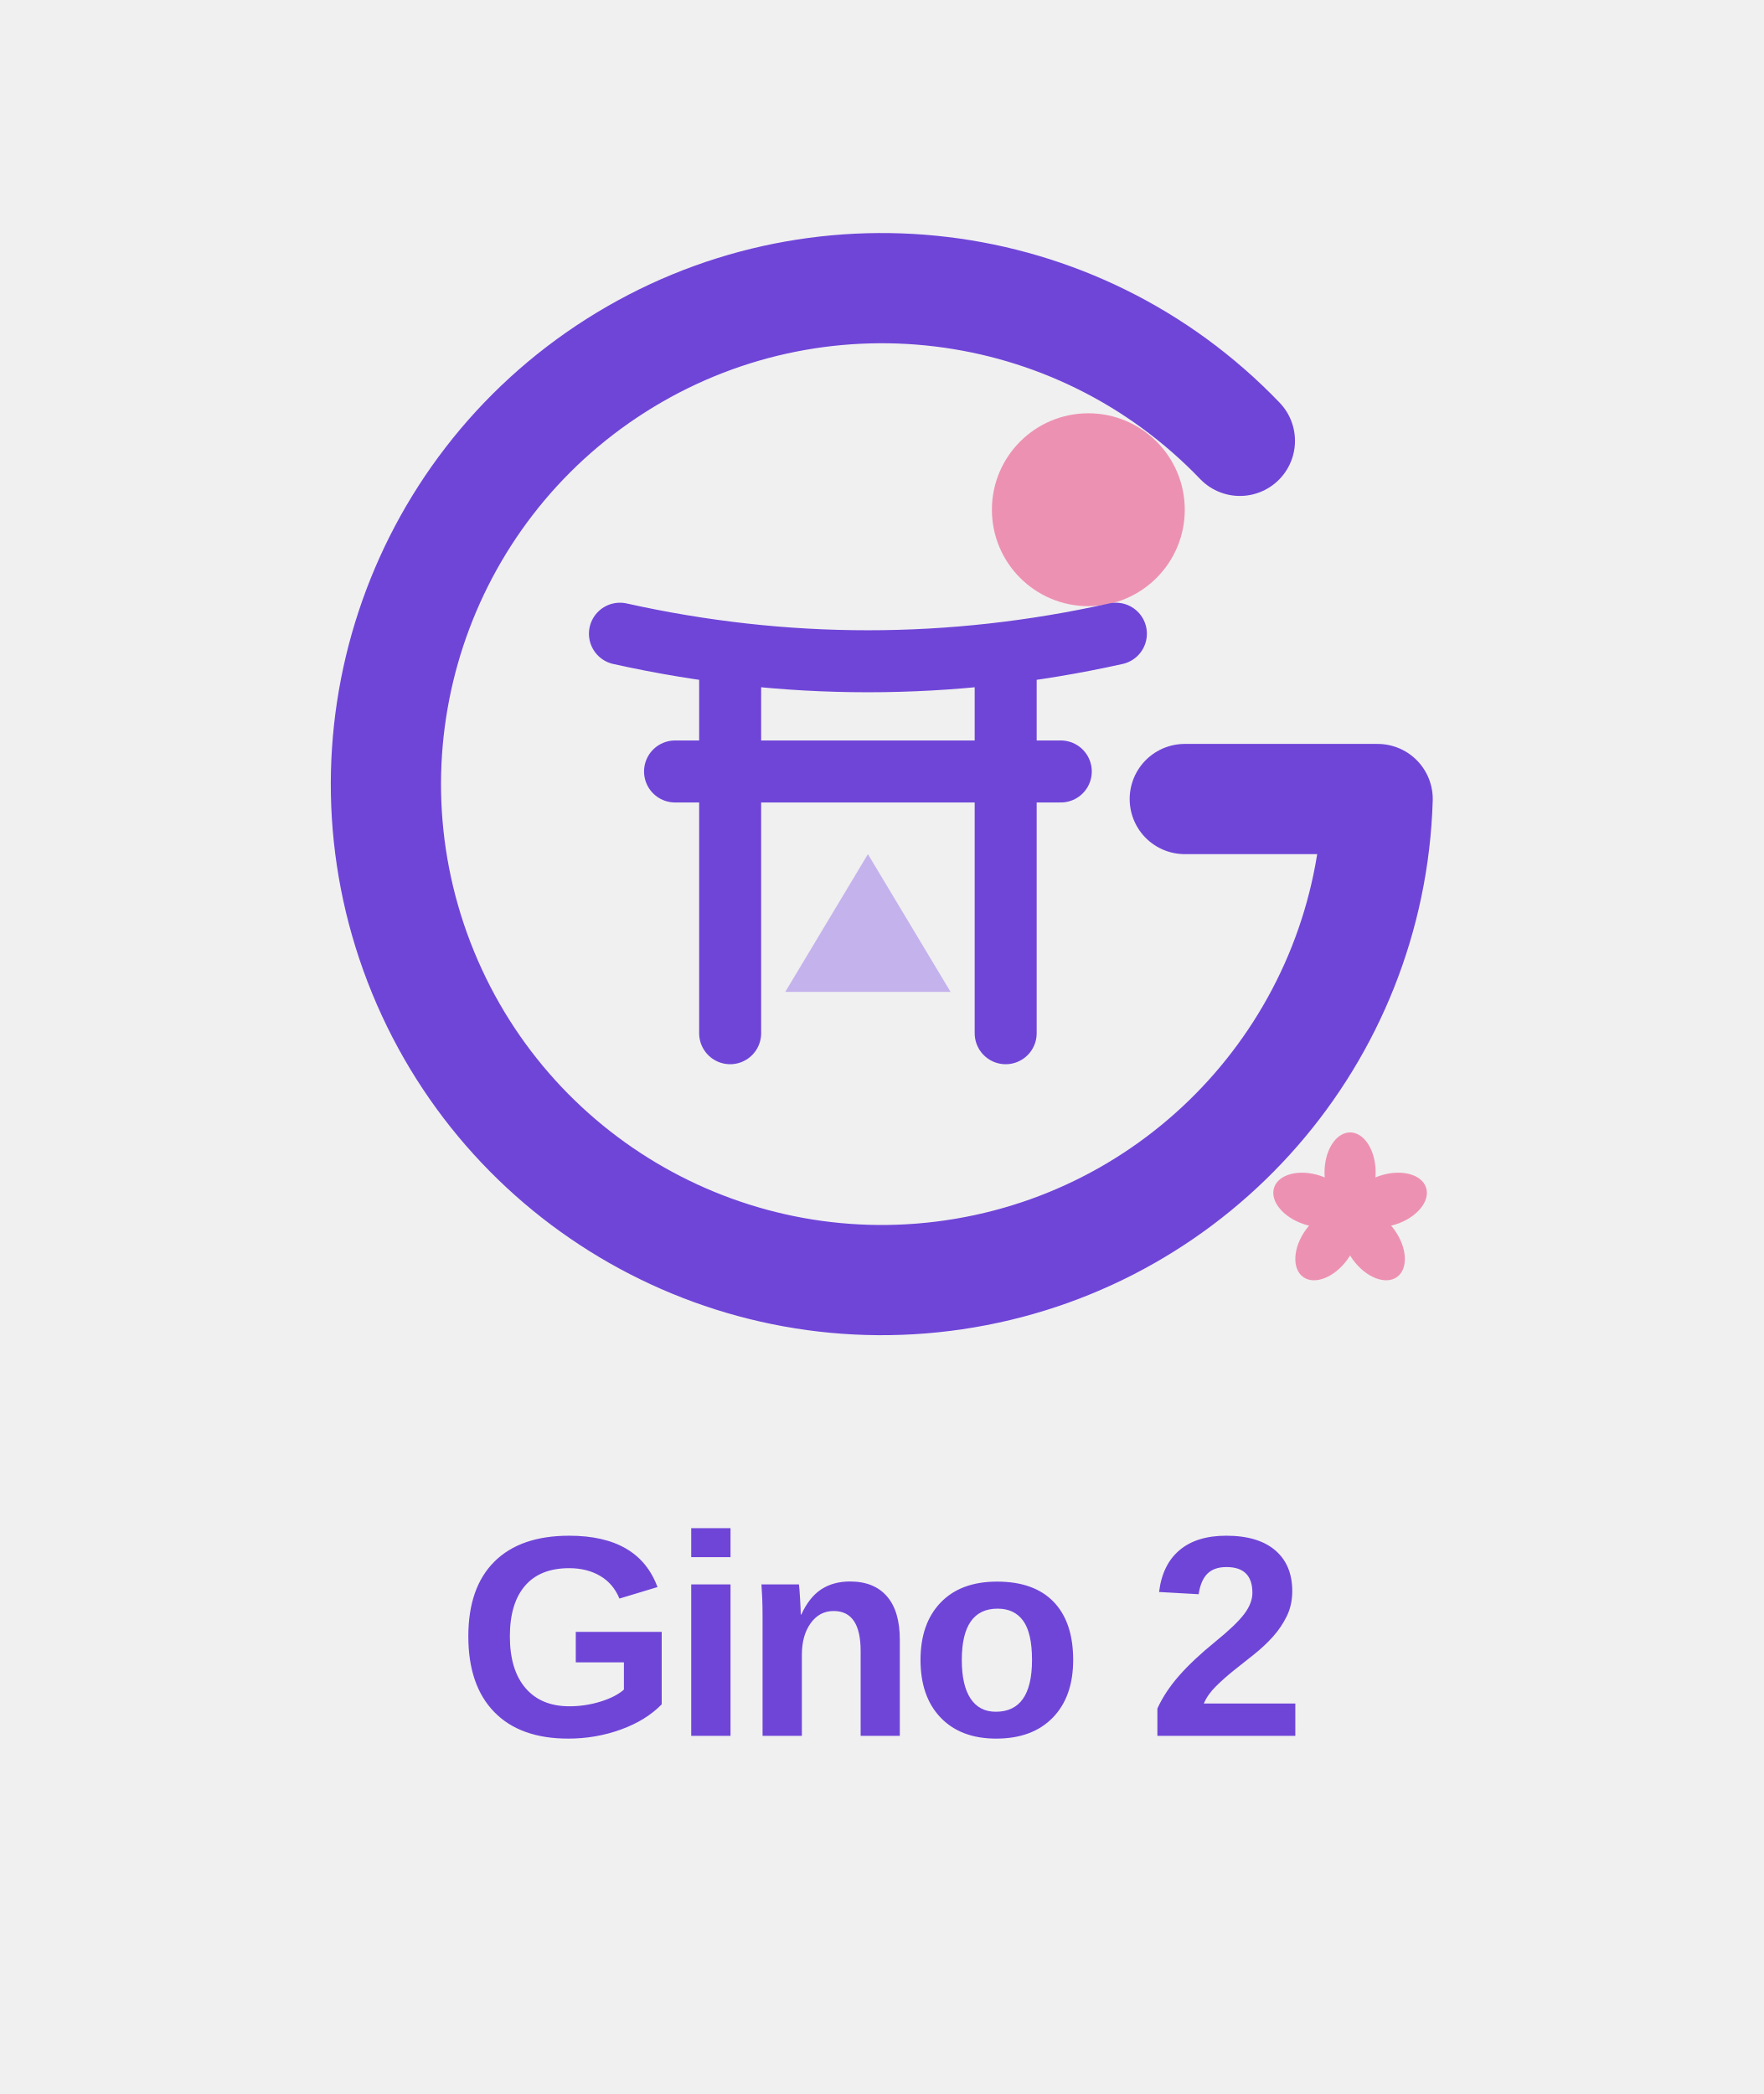
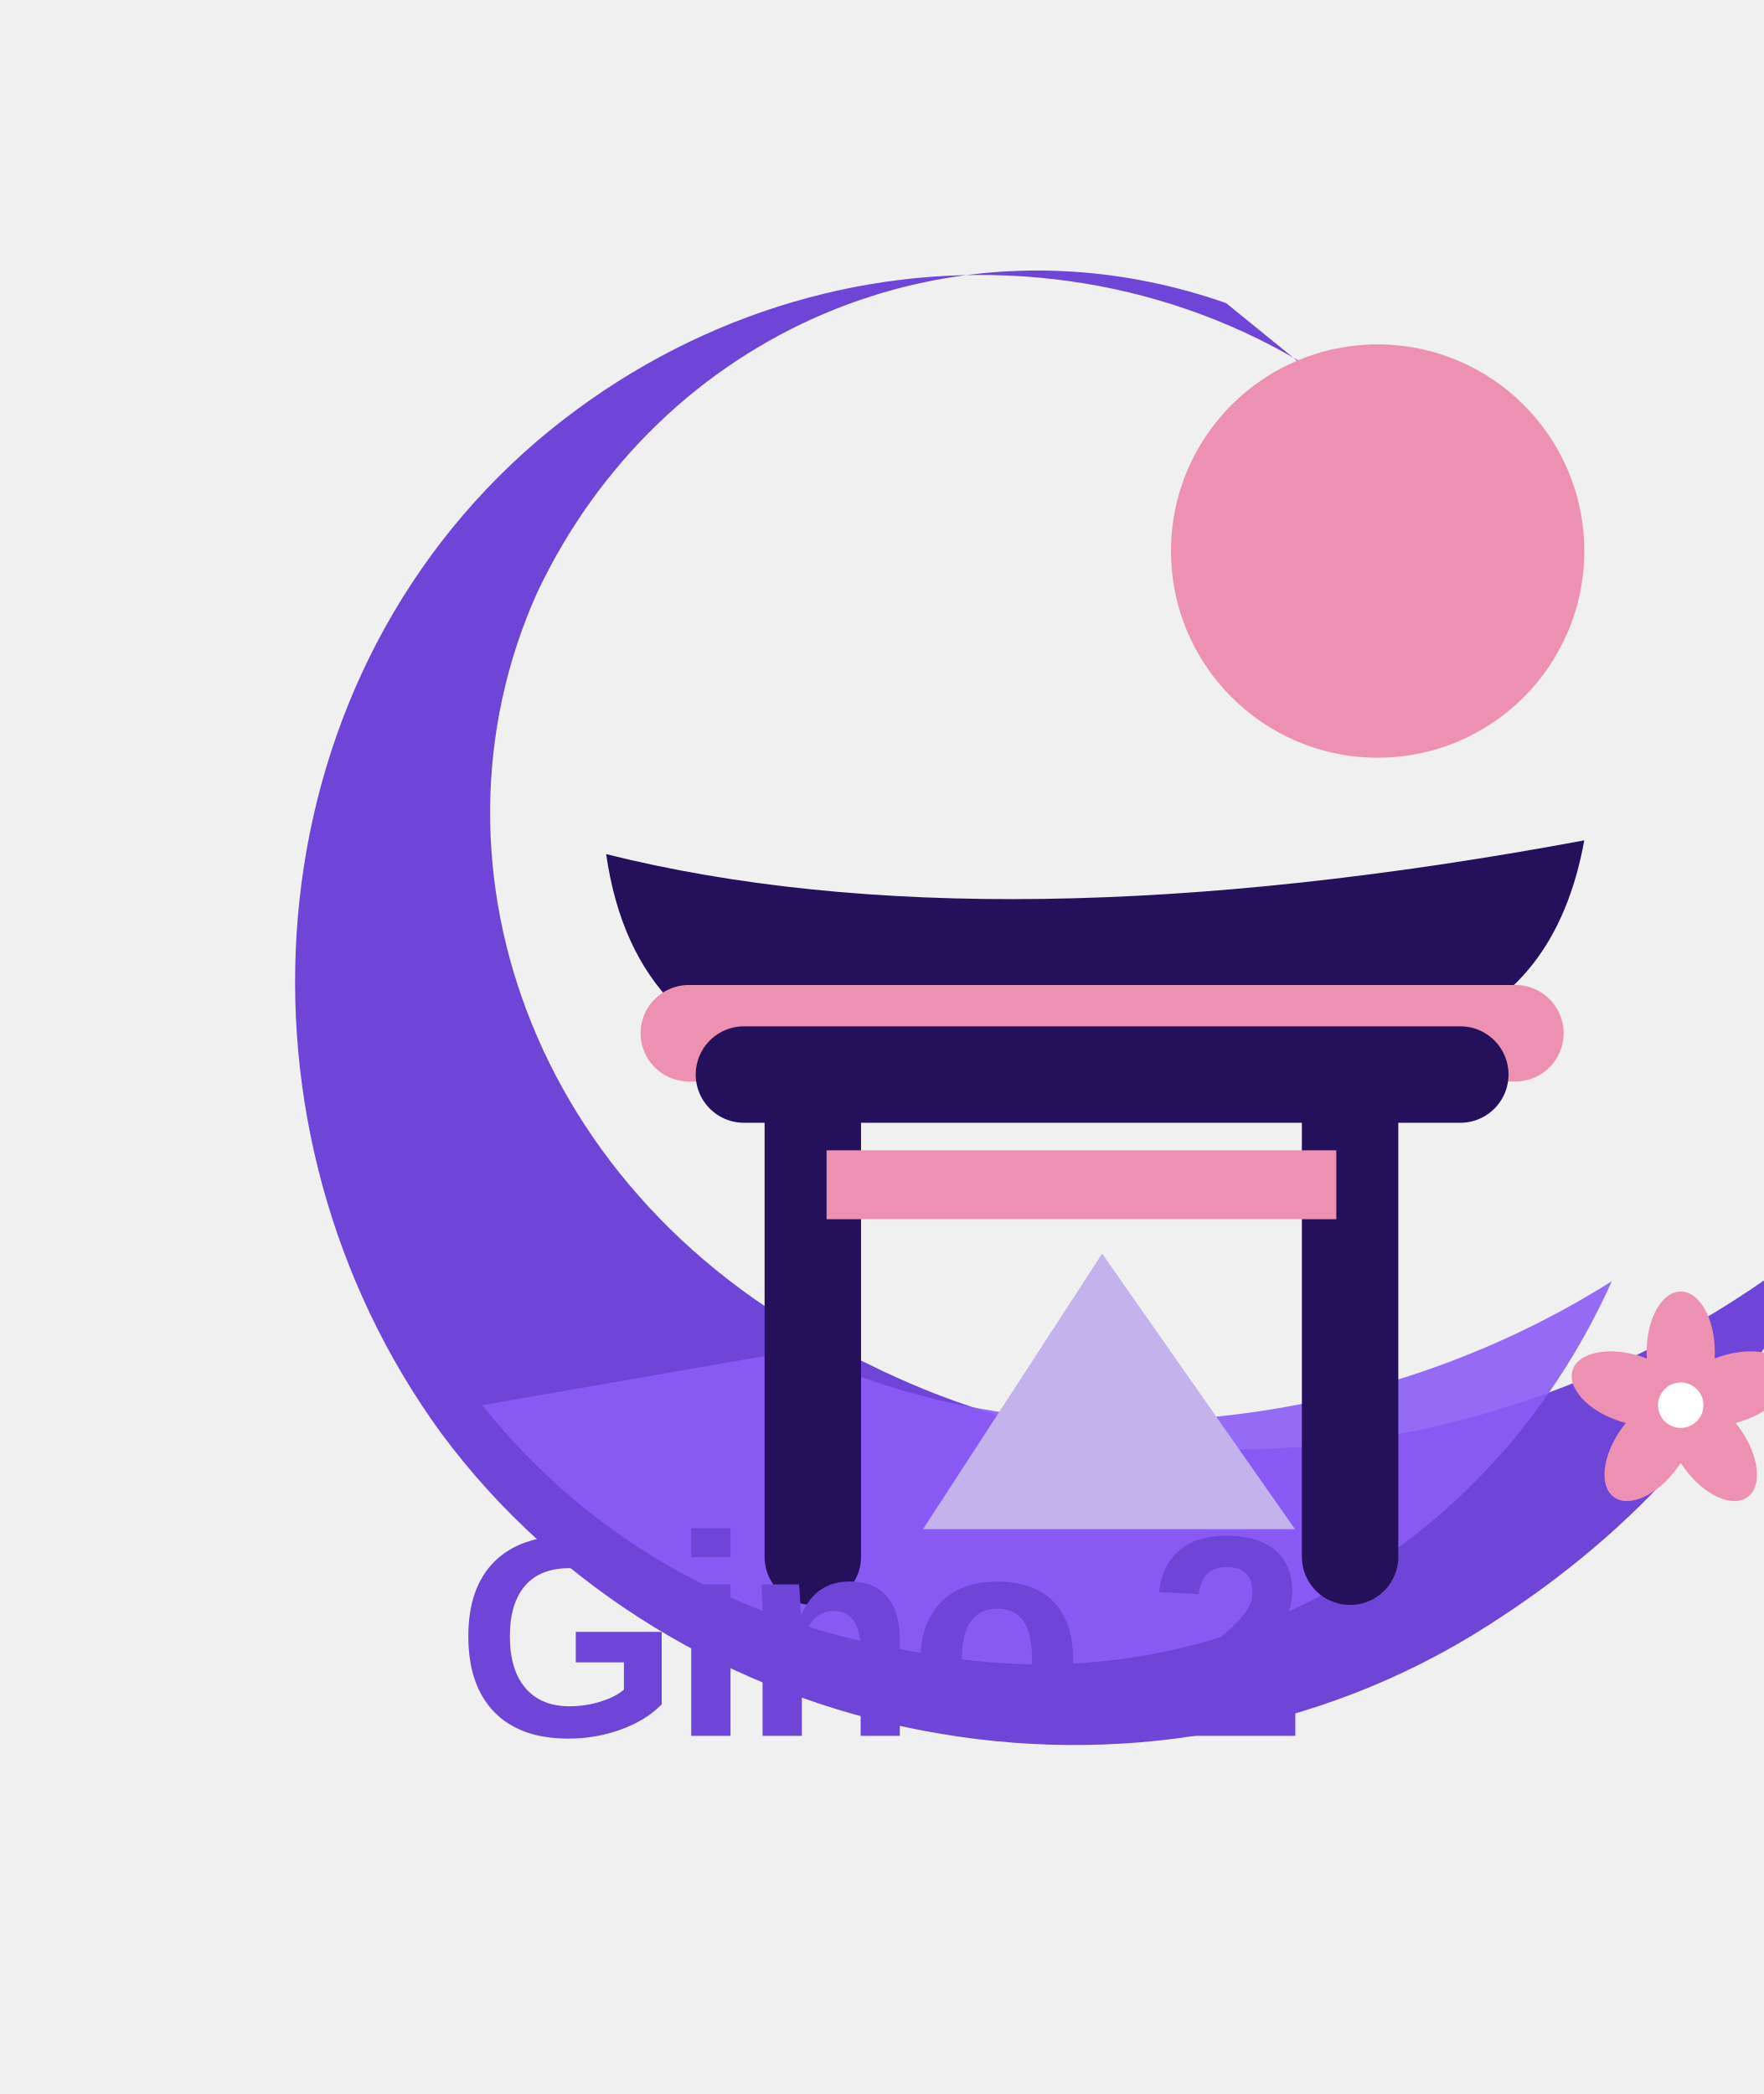
<svg xmlns="http://www.w3.org/2000/svg" width="640" height="760" viewBox="0 0 640 760" role="img" aria-label="Gino 2">
  <g transform="translate(70 40) scale(5)">
    <g>
-       <path d="M 76 24 A 36 36 0 1 0 86 50 H 72" fill="none" stroke="#6F45D8" stroke-width="8" stroke-linecap="round" stroke-linejoin="round" />
-       <circle cx="65" cy="29" r="7" fill="#ED91B2" />
-       <path d="M 43 64 L 49 54 L 55 64 Z" fill="#C4B2ED" />
-       <path d="M 31 38 Q 49 42 67 38 M 35 48 H 63 M 39 41 V 67 M 59 41 V 67" fill="none" stroke="#6F45D8" stroke-width="4.5" stroke-linecap="round" stroke-linejoin="round" />
-       <g transform="translate(84 80) scale(.58)" fill="#ED91B2">
-         <ellipse cx="0" cy="-5" rx="3.2" ry="5" transform="rotate(0)" />
-         <ellipse cx="0" cy="-5" rx="3.2" ry="5" transform="rotate(72)" />
-         <ellipse cx="0" cy="-5" rx="3.2" ry="5" transform="rotate(144)" />
-         <ellipse cx="0" cy="-5" rx="3.2" ry="5" transform="rotate(216)" />
-         <ellipse cx="0" cy="-5" rx="3.2" ry="5" transform="rotate(288)" />
+       <path d="M 91 27 C 74 8 45 7 25 24 C 4 42 2 74 18 96 C 35 119 69 126 94 110 C 105 103 113 94 118 82 C 98 98 71 102 49 91 C 25 80 16 55 25 35 C 34 16 55 7 75 14 Z" fill="#6F45D8" />
+       <path d="M 44 90 C 60 98 84 97 103 85 C 94 105 74 116 53 112 C 40 110 29 104 21 94 Z" fill="#8B5CF6" opacity=".9" />
+       <circle cx="86" cy="32" r="15" fill="#ED91B2" />
+       <path d="M 30 54 Q 58 61 101 53 Q 99 64 90 67 Q 57 73 35 65 Q 31 61 30 54 Z" fill="#24105B" />
+       <path d="M 36 67 H 96" stroke="#ED91B2" stroke-width="7" stroke-linecap="round" />
+       <path d="M 40 70 H 92 M 45 70 V 105 M 84 70 V 105" stroke="#24105B" stroke-width="7" stroke-linecap="round" />
+       <path d="M 46 78 H 83" stroke="#ED91B2" stroke-width="5" />
+       <path d="M 53 103 L 66 83 L 80 103 Z" fill="#C4B2ED" />
+       <g transform="translate(108 94) scale(.55)" fill="#ED91B2">
+         <ellipse cx="0" cy="-7" rx="4.5" ry="8" transform="rotate(0)" />
+         <ellipse cx="0" cy="-7" rx="4.5" ry="8" transform="rotate(72)" />
+         <ellipse cx="0" cy="-7" rx="4.5" ry="8" transform="rotate(144)" />
+         <ellipse cx="0" cy="-7" rx="4.5" ry="8" transform="rotate(216)" />
+         <ellipse cx="0" cy="-7" rx="4.5" ry="8" transform="rotate(288)" />
+         <circle r="3" fill="#fff" />
      </g>
    </g>
  </g>
  <g transform="translate(0 0)">
    <text x="320" y="630" text-anchor="middle" fill="#6F45D8" font-family="Arial, Helvetica, sans-serif" font-size="104" font-weight="700" letter-spacing="-3">Gino 2</text>
  </g>
</svg>
